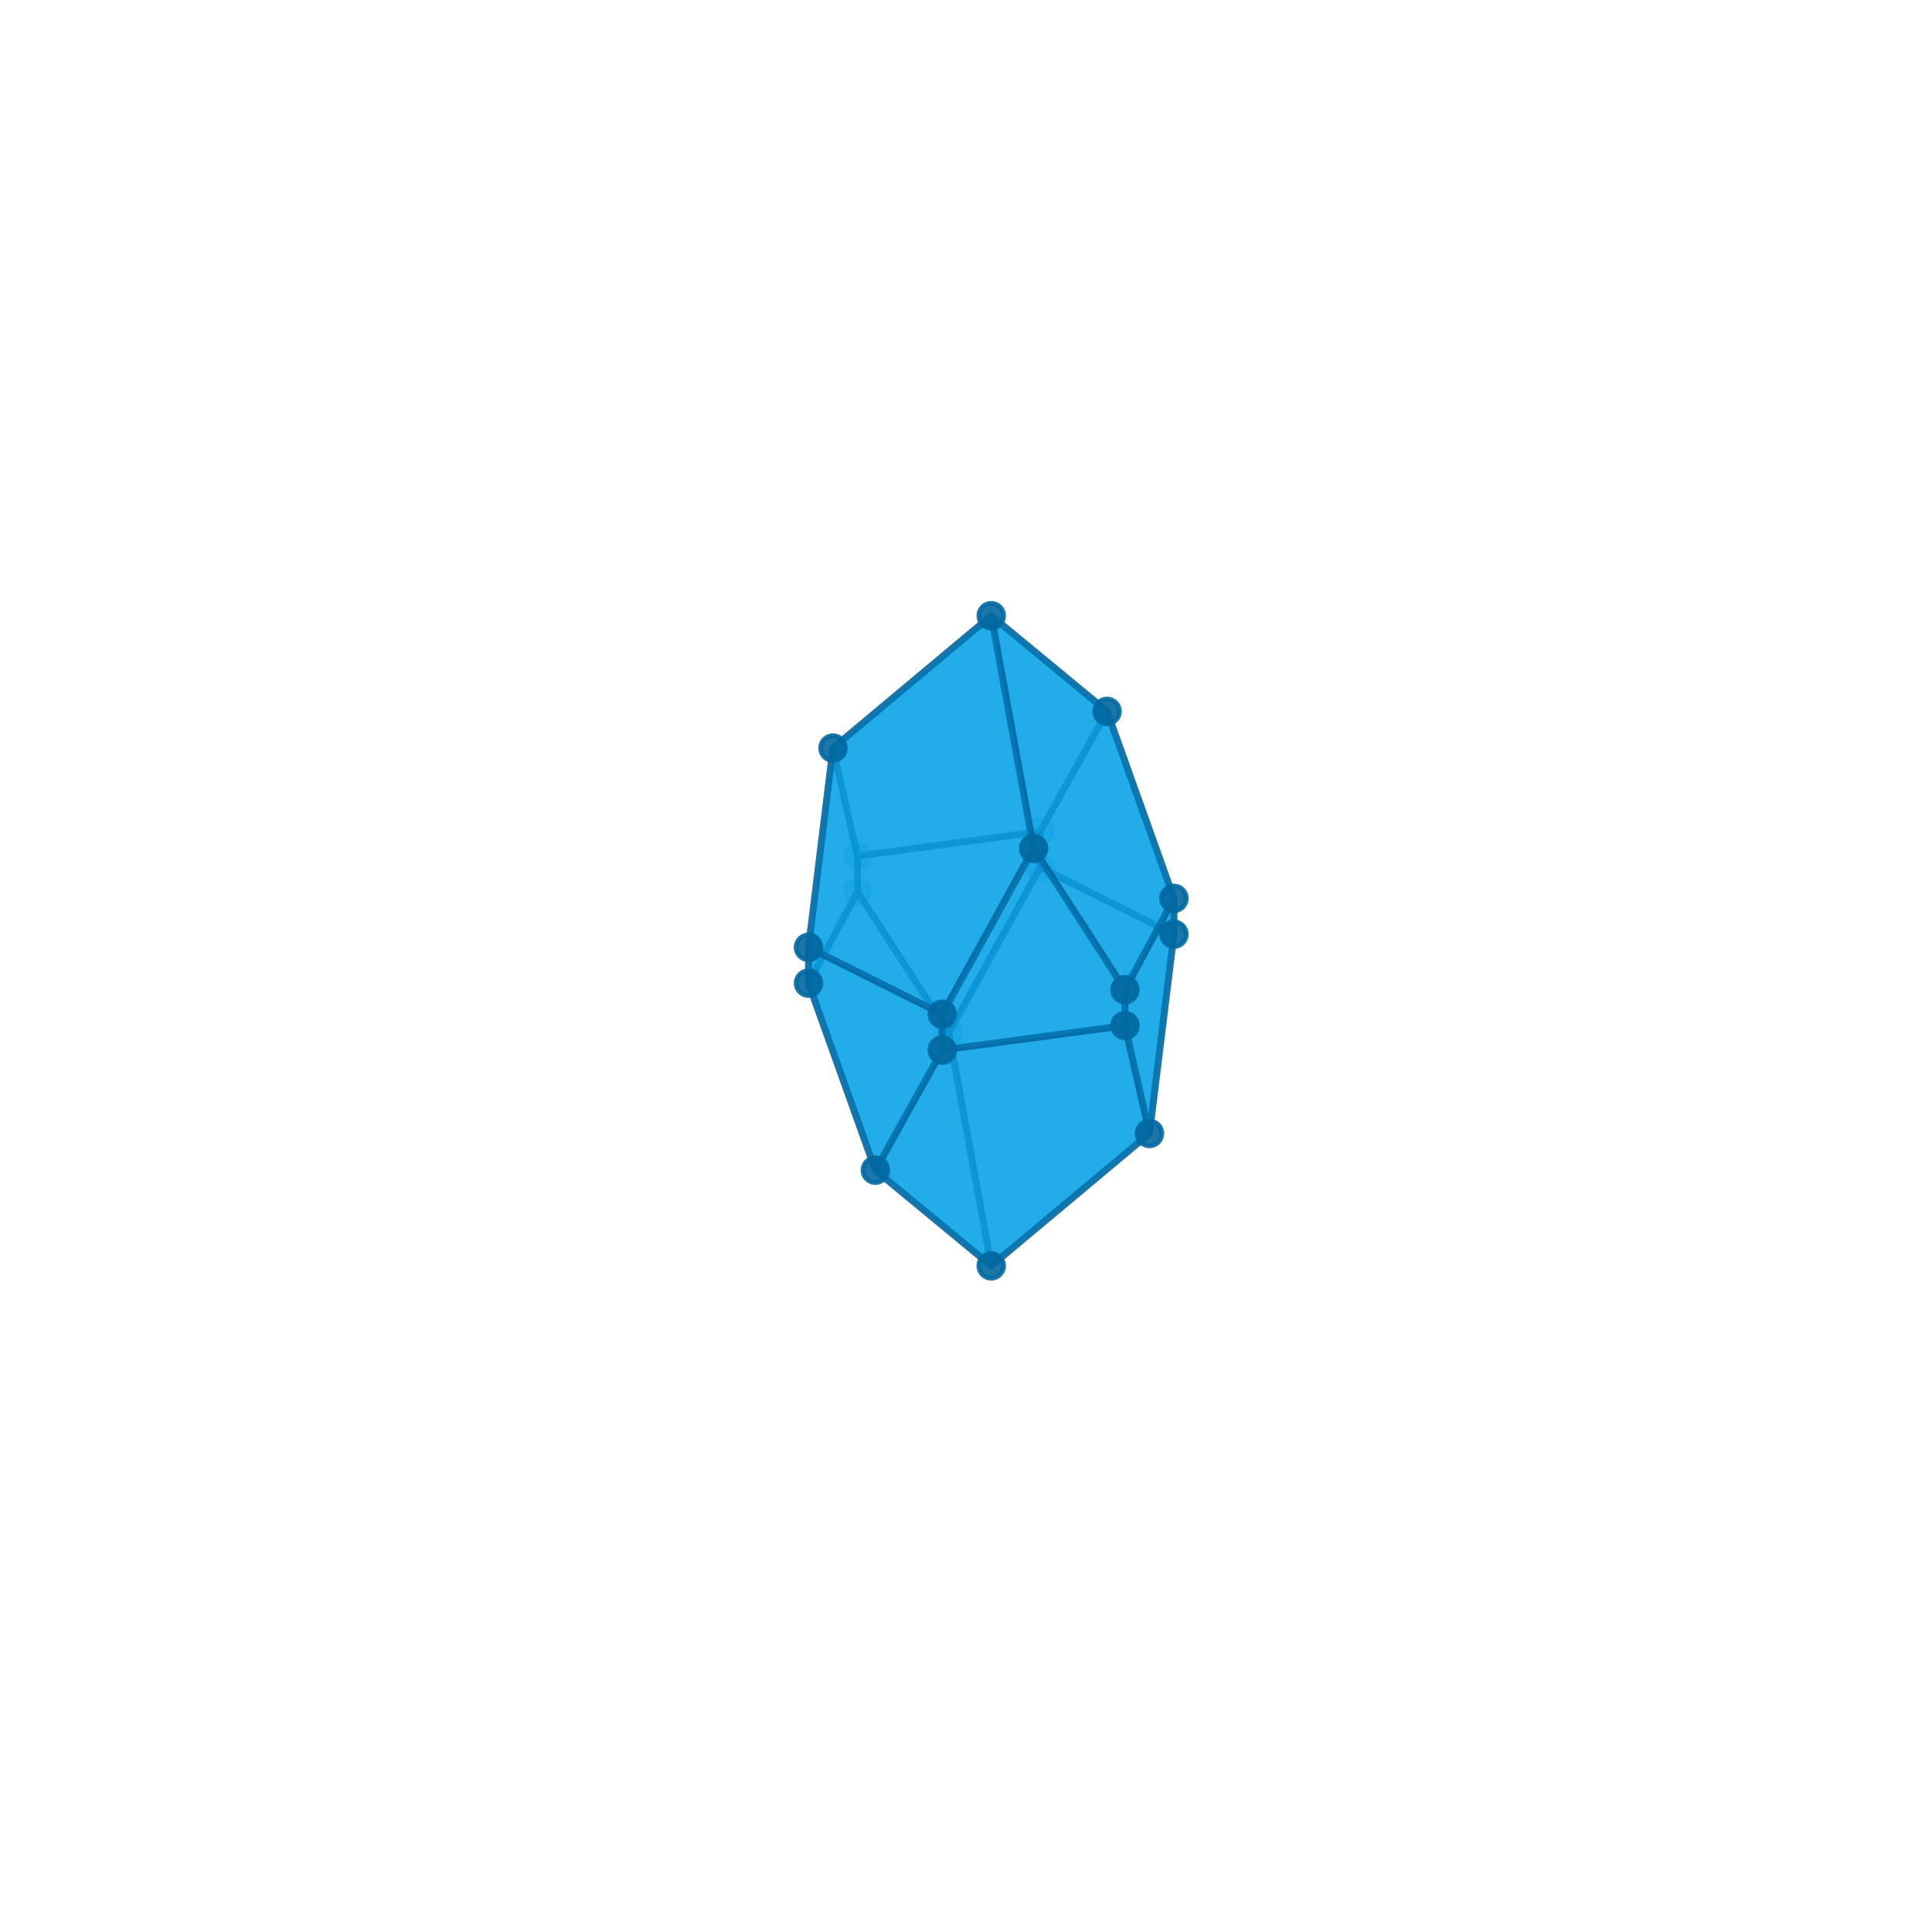
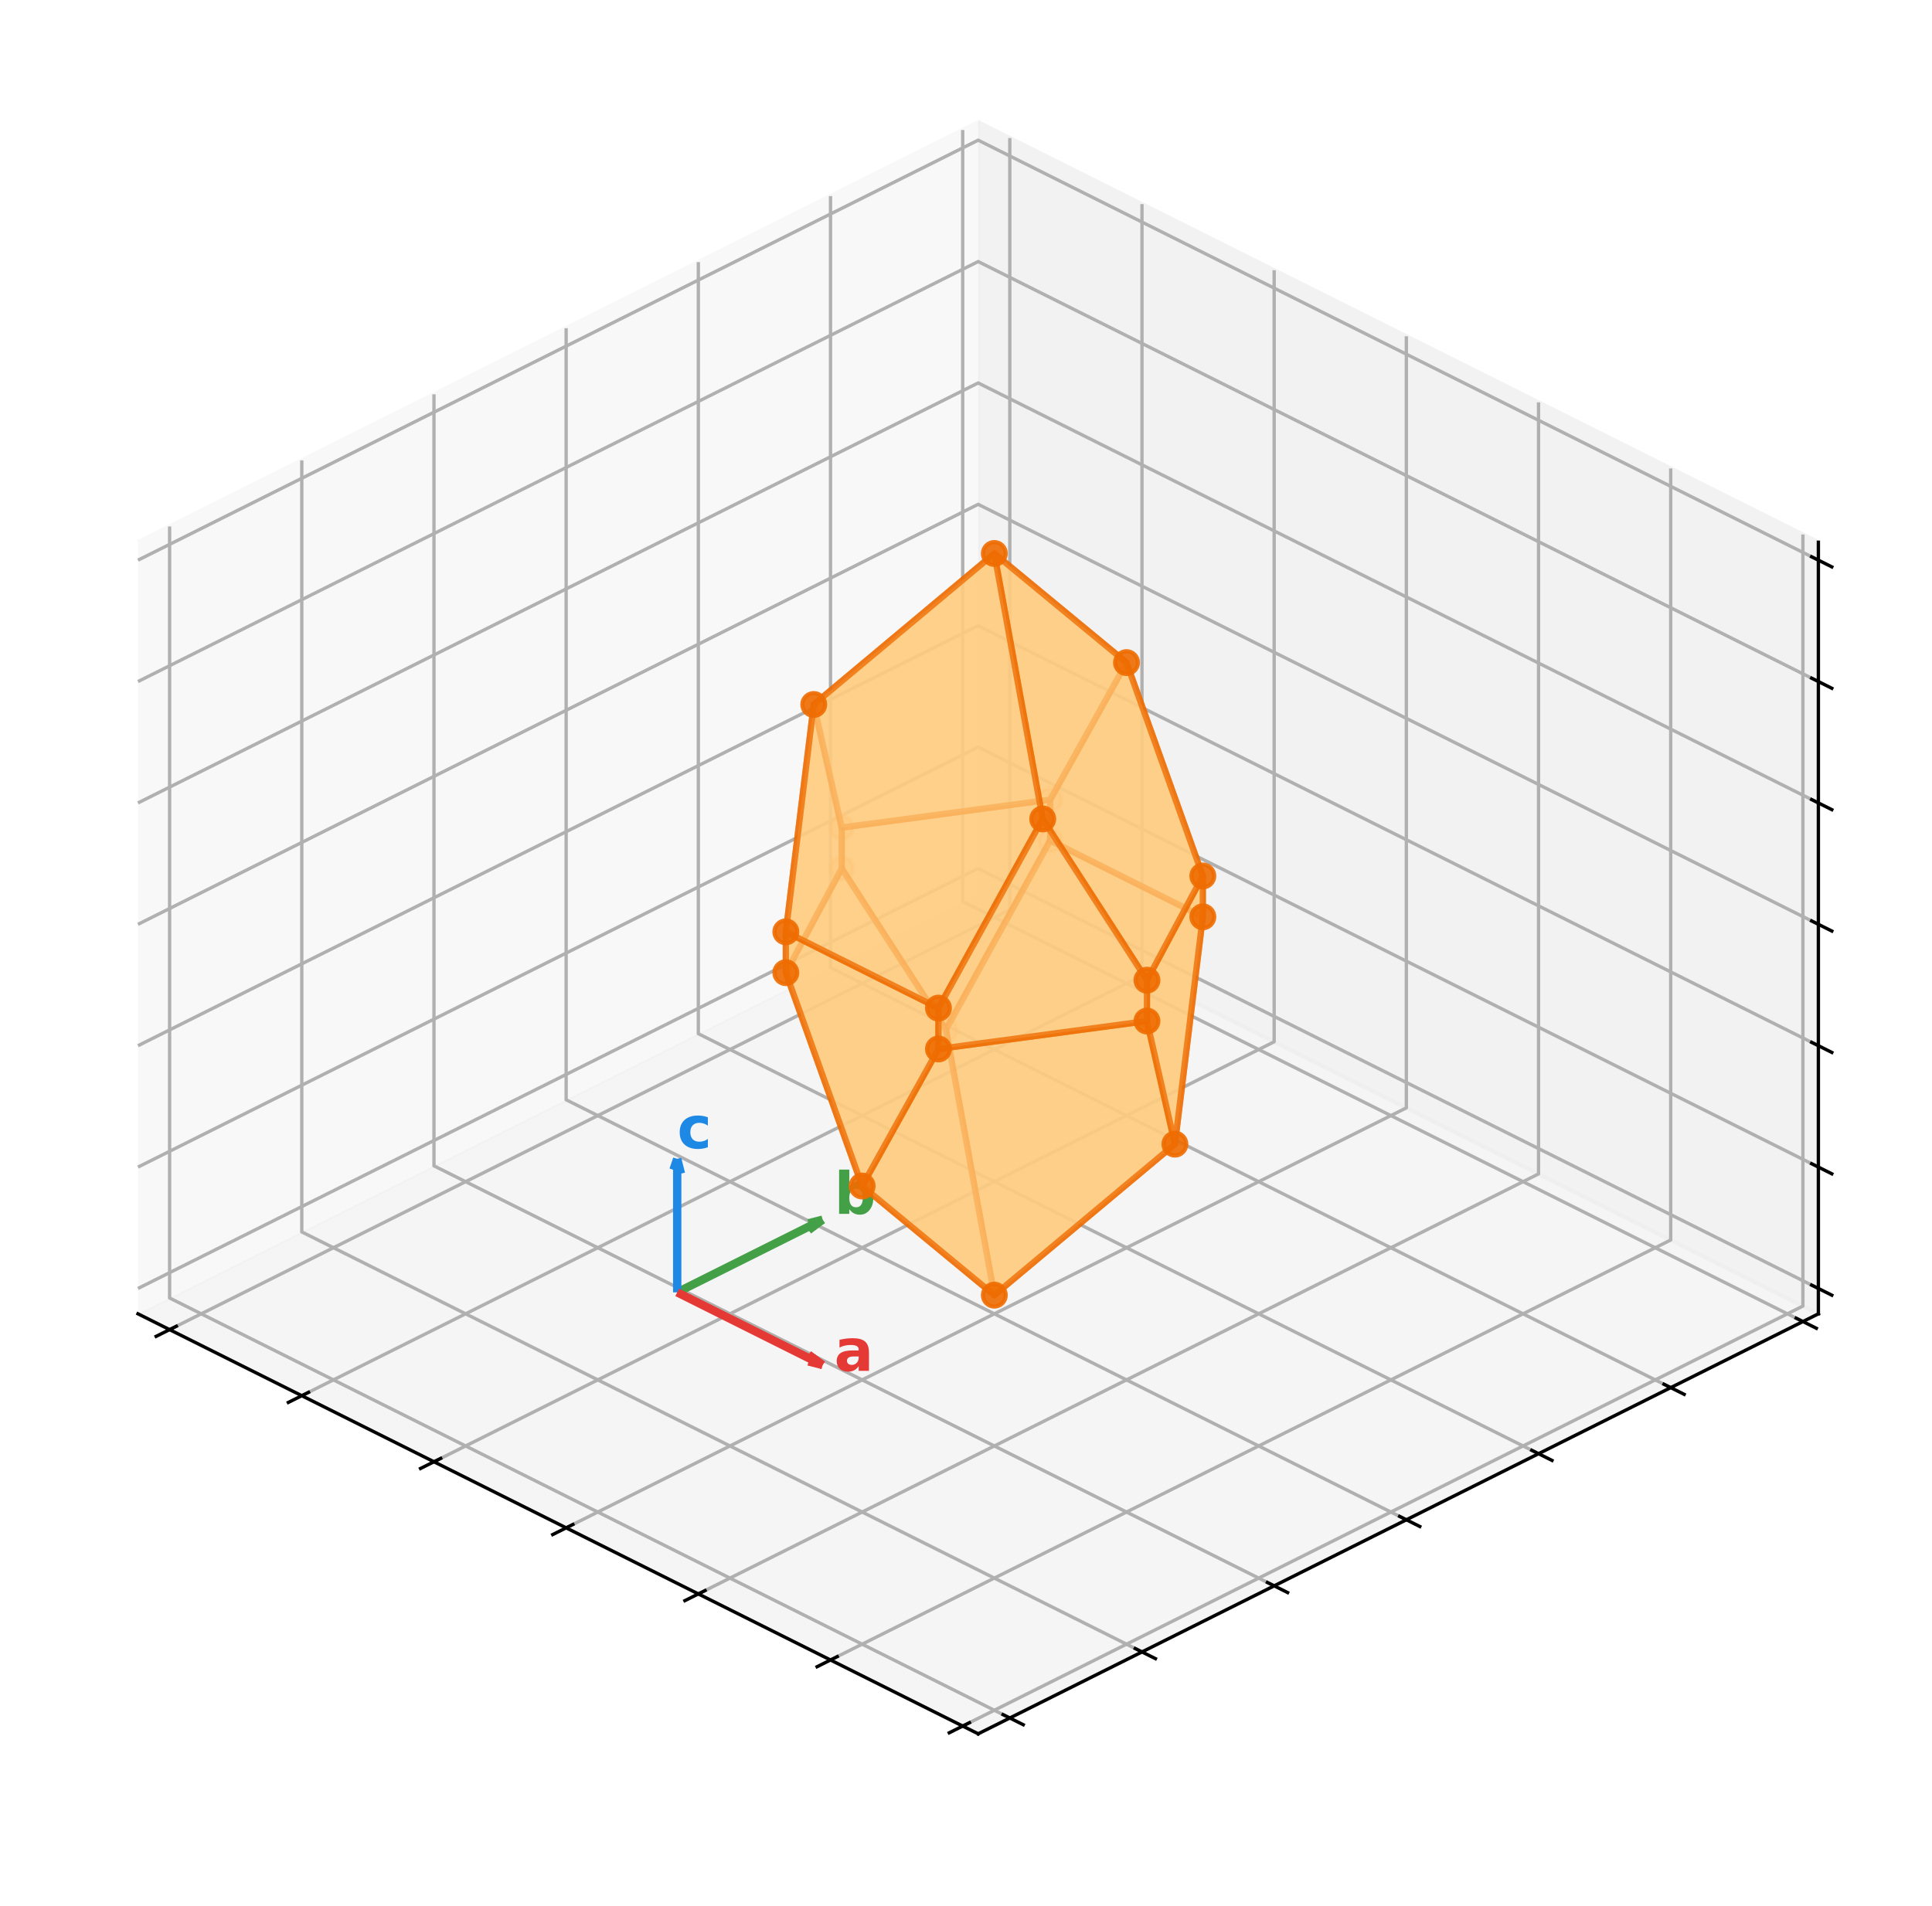
- <svg xmlns="http://www.w3.org/2000/svg" xmlns:xlink="http://www.w3.org/1999/xlink" width="424.8pt" height="424.8pt" viewBox="0 0 424.8 424.8" version="1.1">
+ <svg xmlns="http://www.w3.org/2000/svg" xmlns:xlink="http://www.w3.org/1999/xlink" width="464.059pt" height="457.92pt" viewBox="0 0 464.059 457.92" version="1.1">
  <defs>
    <style type="text/css">*{stroke-linejoin: round; stroke-linecap: butt}</style>
  </defs>
  <g id="figure_1">
    <g id="patch_1">
-       <path d="M 0 424.8  L 424.8 424.8  L 424.8 0  L 0 0  z " style="fill: #ffffff" />
+       <path d="M 0 457.92  L 464.059 457.92  L 464.059 0  L 0 0  z " style="fill: #ffffff" />
    </g>
    <g id="patch_2">
-       <path d="M 7.2 417.6  L 417.6 417.6  L 417.6 7.2  L 7.2 7.2  z " style="fill: #ffffff" />
+       <path d="M 7.2 450.72  L 450.72 450.72  L 450.72 7.2  L 7.2 7.2  z " style="fill: #ffffff" />
+     </g>
+     <g id="pane3d_1">
+       <g id="patch_3">
+         <path d="M 33.141 315.655  L 234.954 214.749  L 234.954 29.372  L 33.141 130.278  " style="fill: #f2f2f2; opacity: 0.5; stroke: #f2f2f2; stroke-linejoin: miter" />
+       </g>
+     </g>
+     <g id="pane3d_2">
+       <g id="patch_4">
+         <path d="M 234.954 214.749  L 436.766 315.655  L 436.766 130.278  L 234.954 29.372  " style="fill: #e6e6e6; opacity: 0.5; stroke: #e6e6e6; stroke-linejoin: miter" />
+       </g>
+     </g>
+     <g id="pane3d_3">
+       <g id="patch_5">
+         <path d="M 33.141 315.655  L 234.954 416.561  L 436.766 315.655  L 234.954 214.749  " style="fill: #ececec; opacity: 0.5; stroke: #ececec; stroke-linejoin: miter" />
+       </g>
+     </g>
+     <g id="grid3d_1">
+       <g id="Line3DCollection_1">
+         <path d="M 40.738 319.453  L 242.55 218.547  L 242.55 33.171  " style="fill: none; stroke: #b0b0b0; stroke-width: 0.8" />
+         <path d="M 72.488 335.328  L 274.3 234.422  L 274.3 49.046  " style="fill: none; stroke: #b0b0b0; stroke-width: 0.8" />
+         <path d="M 104.238 351.203  L 306.05 250.297  L 306.05 64.92  " style="fill: none; stroke: #b0b0b0; stroke-width: 0.8" />
+         <path d="M 135.987 367.078  L 337.8 266.172  L 337.8 80.795  " style="fill: none; stroke: #b0b0b0; stroke-width: 0.8" />
+         <path d="M 167.737 382.952  L 369.549 282.046  L 369.549 96.67  " style="fill: none; stroke: #b0b0b0; stroke-width: 0.8" />
+         <path d="M 199.487 398.827  L 401.299 297.921  L 401.299 112.545  " style="fill: none; stroke: #b0b0b0; stroke-width: 0.8" />
+         <path d="M 231.237 414.702  L 433.049 313.796  L 433.049 128.42  " style="fill: none; stroke: #b0b0b0; stroke-width: 0.8" />
+       </g>
+     </g>
+     <g id="grid3d_2">
+       <g id="Line3DCollection_2">
+         <path d="M 40.738 126.48  L 40.738 311.856  L 242.55 412.762  " style="fill: none; stroke: #b0b0b0; stroke-width: 0.8" />
+         <path d="M 72.488 110.605  L 72.488 295.981  L 274.3 396.887  " style="fill: none; stroke: #b0b0b0; stroke-width: 0.8" />
+         <path d="M 104.238 94.73  L 104.238 280.106  L 306.05 381.013  " style="fill: none; stroke: #b0b0b0; stroke-width: 0.8" />
+         <path d="M 135.987 78.855  L 135.987 264.232  L 337.8 365.138  " style="fill: none; stroke: #b0b0b0; stroke-width: 0.8" />
+         <path d="M 167.737 62.98  L 167.737 248.357  L 369.549 349.263  " style="fill: none; stroke: #b0b0b0; stroke-width: 0.8" />
+         <path d="M 199.487 47.106  L 199.487 232.482  L 401.299 333.388  " style="fill: none; stroke: #b0b0b0; stroke-width: 0.8" />
+         <path d="M 231.237 31.231  L 231.237 216.607  L 433.049 317.513  " style="fill: none; stroke: #b0b0b0; stroke-width: 0.8" />
+       </g>
+     </g>
+     <g id="grid3d_3">
+       <g id="Line3DCollection_3">
+         <path d="M 436.766 309.568  L 234.954 208.661  L 33.141 309.568  " style="fill: none; stroke: #b0b0b0; stroke-width: 0.8" />
+         <path d="M 436.766 280.404  L 234.954 179.497  L 33.141 280.404  " style="fill: none; stroke: #b0b0b0; stroke-width: 0.8" />
+         <path d="M 436.766 251.24  L 234.954 150.333  L 33.141 251.24  " style="fill: none; stroke: #b0b0b0; stroke-width: 0.8" />
+         <path d="M 436.766 222.076  L 234.954 121.169  L 33.141 222.076  " style="fill: none; stroke: #b0b0b0; stroke-width: 0.8" />
+         <path d="M 436.766 192.912  L 234.954 92.005  L 33.141 192.912  " style="fill: none; stroke: #b0b0b0; stroke-width: 0.8" />
+         <path d="M 436.766 163.748  L 234.954 62.841  L 33.141 163.748  " style="fill: none; stroke: #b0b0b0; stroke-width: 0.8" />
+         <path d="M 436.766 134.584  L 234.954 33.677  L 33.141 134.584  " style="fill: none; stroke: #b0b0b0; stroke-width: 0.8" />
+       </g>
+     </g>
+     <g id="axis3d_1">
+       <g id="line2d_1">
+         <path d="M 33.141 315.655  L 234.954 416.561  " style="fill: none; stroke: #000000; stroke-width: 0.8; stroke-linecap: square" />
+       </g>
+       <g id="xtick_1">
+         <g id="line2d_2">
+           <path d="M 42.353 318.646  L 37.509 321.067  " style="fill: none; stroke: #000000; stroke-width: 0.8; stroke-linecap: square" />
+         </g>
+       </g>
+       <g id="xtick_2">
+         <g id="line2d_3">
+           <path d="M 74.102 334.521  L 69.259 336.942  " style="fill: none; stroke: #000000; stroke-width: 0.8; stroke-linecap: square" />
+         </g>
+       </g>
+       <g id="xtick_3">
+         <g id="line2d_4">
+           <path d="M 105.852 350.395  L 101.009 352.817  " style="fill: none; stroke: #000000; stroke-width: 0.8; stroke-linecap: square" />
+         </g>
+       </g>
+       <g id="xtick_4">
+         <g id="line2d_5">
+           <path d="M 137.602 366.27  L 132.758 368.692  " style="fill: none; stroke: #000000; stroke-width: 0.8; stroke-linecap: square" />
+         </g>
+       </g>
+       <g id="xtick_5">
+         <g id="line2d_6">
+           <path d="M 169.352 382.145  L 164.508 384.567  " style="fill: none; stroke: #000000; stroke-width: 0.8; stroke-linecap: square" />
+         </g>
+       </g>
+       <g id="xtick_6">
+         <g id="line2d_7">
+           <path d="M 201.101 398.02  L 196.258 400.442  " style="fill: none; stroke: #000000; stroke-width: 0.8; stroke-linecap: square" />
+         </g>
+       </g>
+       <g id="xtick_7">
+         <g id="line2d_8">
+           <path d="M 232.851 413.895  L 228.008 416.317  " style="fill: none; stroke: #000000; stroke-width: 0.8; stroke-linecap: square" />
+         </g>
+       </g>
+     </g>
+     <g id="axis3d_2">
+       <g id="line2d_9">
+         <path d="M 436.766 315.655  L 234.954 416.561  " style="fill: none; stroke: #000000; stroke-width: 0.8; stroke-linecap: square" />
+       </g>
+       <g id="xtick_8">
+         <g id="line2d_10">
+           <path d="M 240.936 411.955  L 245.779 414.377  " style="fill: none; stroke: #000000; stroke-width: 0.8; stroke-linecap: square" />
+         </g>
+       </g>
+       <g id="xtick_9">
+         <g id="line2d_11">
+           <path d="M 272.686 396.08  L 277.529 398.502  " style="fill: none; stroke: #000000; stroke-width: 0.8; stroke-linecap: square" />
+         </g>
+       </g>
+       <g id="xtick_10">
+         <g id="line2d_12">
+           <path d="M 304.435 380.205  L 309.279 382.627  " style="fill: none; stroke: #000000; stroke-width: 0.8; stroke-linecap: square" />
+         </g>
+       </g>
+       <g id="xtick_11">
+         <g id="line2d_13">
+           <path d="M 336.185 364.33  L 341.028 366.752  " style="fill: none; stroke: #000000; stroke-width: 0.8; stroke-linecap: square" />
+         </g>
+       </g>
+       <g id="xtick_12">
+         <g id="line2d_14">
+           <path d="M 367.935 348.456  L 372.778 350.877  " style="fill: none; stroke: #000000; stroke-width: 0.8; stroke-linecap: square" />
+         </g>
+       </g>
+       <g id="xtick_13">
+         <g id="line2d_15">
+           <path d="M 399.684 332.581  L 404.528 335.002  " style="fill: none; stroke: #000000; stroke-width: 0.8; stroke-linecap: square" />
+         </g>
+       </g>
+       <g id="xtick_14">
+         <g id="line2d_16">
+           <path d="M 431.434 316.706  L 436.278 319.128  " style="fill: none; stroke: #000000; stroke-width: 0.8; stroke-linecap: square" />
+         </g>
+       </g>
+     </g>
+     <g id="axis3d_3">
+       <g id="line2d_17">
+         <path d="M 436.766 315.655  L 436.766 130.278  " style="fill: none; stroke: #000000; stroke-width: 0.8; stroke-linecap: square" />
+       </g>
+       <g id="xtick_15">
+         <g id="line2d_18">
+           <path d="M 435.151 308.76  L 439.995 311.182  " style="fill: none; stroke: #000000; stroke-width: 0.8; stroke-linecap: square" />
+         </g>
+       </g>
+       <g id="xtick_16">
+         <g id="line2d_19">
+           <path d="M 435.151 279.596  L 439.995 282.018  " style="fill: none; stroke: #000000; stroke-width: 0.8; stroke-linecap: square" />
+         </g>
+       </g>
+       <g id="xtick_17">
+         <g id="line2d_20">
+           <path d="M 435.151 250.432  L 439.995 252.854  " style="fill: none; stroke: #000000; stroke-width: 0.8; stroke-linecap: square" />
+         </g>
+       </g>
+       <g id="xtick_18">
+         <g id="line2d_21">
+           <path d="M 435.151 221.268  L 439.995 223.69  " style="fill: none; stroke: #000000; stroke-width: 0.8; stroke-linecap: square" />
+         </g>
+       </g>
+       <g id="xtick_19">
+         <g id="line2d_22">
+           <path d="M 435.151 192.104  L 439.995 194.526  " style="fill: none; stroke: #000000; stroke-width: 0.8; stroke-linecap: square" />
+         </g>
+       </g>
+       <g id="xtick_20">
+         <g id="line2d_23">
+           <path d="M 435.151 162.94  L 439.995 165.362  " style="fill: none; stroke: #000000; stroke-width: 0.8; stroke-linecap: square" />
+         </g>
+       </g>
+       <g id="xtick_21">
+         <g id="line2d_24">
+           <path d="M 435.151 133.776  L 439.995 136.198  " style="fill: none; stroke: #000000; stroke-width: 0.8; stroke-linecap: square" />
+         </g>
+       </g>
    </g>
    <g id="axes_1">
+       <g id="Line3DCollection_4">
+         <path d="M 197.581 293.04  L 162.662 310.499  " clip-path="url(#pd46b1c9275)" style="fill: none; stroke: #43a047; stroke-width: 2" />
+         <path d="M 197.581 293.04  L 194.208 295.556  " clip-path="url(#pd46b1c9275)" style="fill: none; stroke: #43a047; stroke-width: 2" />
+         <path d="M 197.581 293.04  L 194.208 293.896  " clip-path="url(#pd46b1c9275)" style="fill: none; stroke: #43a047; stroke-width: 2" />
+       </g>
+       <g id="text_1">
+         <g style="fill: #e53935" transform="translate(200.3749 329.3553) scale(0.14 -0.14)">
+           <defs>
+             <path id="DejaVuSans-Bold-61" d="M 2106 1575  Q 1756 1575 1579 1456  Q 1403 1338 1403 1106  Q 1403 894 1545 773  Q 1688 653 1941 653  Q 2256 653 2472 879  Q 2688 1106 2688 1447  L 2688 1575  L 2106 1575  z M 3816 1997  L 3816 0  L 2688 0  L 2688 519  Q 2463 200 2181 54  Q 1900 -91 1497 -91  Q 953 -91 614 226  Q 275 544 275 1050  Q 275 1666 698 1953  Q 1122 2241 2028 2241  L 2688 2241  L 2688 2328  Q 2688 2594 2478 2717  Q 2269 2841 1825 2841  Q 1466 2841 1156 2769  Q 847 2697 581 2553  L 581 3406  Q 941 3494 1303 3539  Q 1666 3584 2028 3584  Q 2975 3584 3395 3211  Q 3816 2838 3816 1997  z " transform="scale(0.015625)" />
+           </defs>
+           <use xlink:href="#DejaVuSans-Bold-61" />
+         </g>
+       </g>
+       <g id="text_2">
+         <g style="fill: #43a047" transform="translate(200.3749 291.6429) scale(0.14 -0.14)">
+           <defs>
+             <path id="DejaVuSans-Bold-62" d="M 2400 722  Q 2759 722 2948 984  Q 3138 1247 3138 1747  Q 3138 2247 2948 2509  Q 2759 2772 2400 2772  Q 2041 2772 1848 2508  Q 1656 2244 1656 1747  Q 1656 1250 1848 986  Q 2041 722 2400 722  z M 1656 2988  Q 1888 3294 2169 3439  Q 2450 3584 2816 3584  Q 3463 3584 3878 3070  Q 4294 2556 4294 1747  Q 4294 938 3878 423  Q 3463 -91 2816 -91  Q 2450 -91 2169 54  Q 1888 200 1656 506  L 1656 0  L 538 0  L 538 4863  L 1656 4863  L 1656 2988  z " transform="scale(0.015625)" />
+           </defs>
+           <use xlink:href="#DejaVuSans-Bold-62" />
+         </g>
+       </g>
+       <g id="text_3">
+         <g style="fill: #1e88e5" transform="translate(162.6624 275.858) scale(0.14 -0.14)">
+           <defs>
+             <path id="DejaVuSans-Bold-63" d="M 3366 3391  L 3366 2478  Q 3138 2634 2908 2709  Q 2678 2784 2431 2784  Q 1963 2784 1702 2511  Q 1441 2238 1441 1747  Q 1441 1256 1702 982  Q 1963 709 2431 709  Q 2694 709 2930 787  Q 3166 866 3366 1019  L 3366 103  Q 3103 6 2833 -42  Q 2563 -91 2291 -91  Q 1344 -91 809 395  Q 275 881 275 1747  Q 275 2613 809 3098  Q 1344 3584 2291 3584  Q 2566 3584 2833 3536  Q 3100 3488 3366 3391  z " transform="scale(0.015625)" />
+           </defs>
+           <use xlink:href="#DejaVuSans-Bold-63" />
+         </g>
+       </g>
+       <g id="Line3DCollection_5">
+         <path d="M 162.662 278.424  L 162.662 310.499  " clip-path="url(#pd46b1c9275)" style="fill: none; stroke: #1e88e5; stroke-width: 2" />
+         <path d="M 162.662 278.424  L 161.759 281.07  " clip-path="url(#pd46b1c9275)" style="fill: none; stroke: #1e88e5; stroke-width: 2" />
+         <path d="M 162.662 278.424  L 163.566 281.974  " clip-path="url(#pd46b1c9275)" style="fill: none; stroke: #1e88e5; stroke-width: 2" />
+       </g>
      <g id="Path3DCollection_1">
        <defs>
-           <path id="C0_0_03cef3ea43" d="M 0 2.739  C 0.726 2.739 1.423 2.45 1.936 1.936  C 2.45 1.423 2.739 0.726 2.739 -0  C 2.739 -0.726 2.45 -1.423 1.936 -1.936  C 1.423 -2.45 0.726 -2.739 0 -2.739  C -0.726 -2.739 -1.423 -2.45 -1.936 -1.936  C -2.45 -1.423 -2.739 -0.726 -2.739 0  C -2.739 0.726 -2.45 1.423 -1.936 1.936  C -1.423 2.45 -0.726 2.739 0 2.739  z " />
+           <path id="C0_0_048c8ab28b" d="M 0 2.739  C 0.726 2.739 1.423 2.45 1.936 1.936  C 2.45 1.423 2.739 0.726 2.739 -0  C 2.739 -0.726 2.45 -1.423 1.936 -1.936  C 1.423 -2.45 0.726 -2.739 0 -2.739  C -0.726 -2.739 -1.423 -2.45 -1.936 -1.936  C -2.45 -1.423 -2.739 -0.726 -2.739 0  C -2.739 0.726 -2.45 1.423 -1.936 1.936  C -1.423 2.45 -0.726 2.739 0 2.739  z " />
        </defs>
-         <g clip-path="url(#pf47db319fe)">
-           <use xlink:href="#C0_0_03cef3ea43" x="208.624" y="227.163" style="fill: #0369a1; fill-opacity: 0.3; stroke: #0369a1; stroke-opacity: 0.3" />
-         </g>
-         <g clip-path="url(#pf47db319fe)">
-           <use xlink:href="#C0_0_03cef3ea43" x="228.71" y="190.705" style="fill: #0369a1; fill-opacity: 0.3; stroke: #0369a1; stroke-opacity: 0.3" />
-         </g>
-         <g clip-path="url(#pf47db319fe)">
-           <use xlink:href="#C0_0_03cef3ea43" x="228.71" y="182.83" style="fill: #0369a1; fill-opacity: 0.3; stroke: #0369a1; stroke-opacity: 0.3" />
-         </g>
-         <g clip-path="url(#pf47db319fe)">
-           <use xlink:href="#C0_0_03cef3ea43" x="188.537" y="196.087" style="fill: #0369a1; fill-opacity: 0.3; stroke: #0369a1; stroke-opacity: 0.3" />
-         </g>
-         <g clip-path="url(#pf47db319fe)">
-           <use xlink:href="#C0_0_03cef3ea43" x="188.537" y="188.212" style="fill: #0369a1; fill-opacity: 0.3; stroke: #0369a1; stroke-opacity: 0.3" />
-         </g>
+         <g clip-path="url(#pd46b1c9275)">
+           <use xlink:href="#C0_0_048c8ab28b" x="227.212" y="247.393" style="fill: #ef6c00; fill-opacity: 0.3; stroke: #ef6c00; stroke-opacity: 0.3" />
+         </g>
+         <g clip-path="url(#pd46b1c9275)">
+           <use xlink:href="#C0_0_048c8ab28b" x="252.252" y="201.944" style="fill: #ef6c00; fill-opacity: 0.3; stroke: #ef6c00; stroke-opacity: 0.3" />
+         </g>
+         <g clip-path="url(#pd46b1c9275)">
+           <use xlink:href="#C0_0_048c8ab28b" x="252.252" y="192.127" style="fill: #ef6c00; fill-opacity: 0.3; stroke: #ef6c00; stroke-opacity: 0.3" />
+         </g>
+         <g clip-path="url(#pd46b1c9275)">
+           <use xlink:href="#C0_0_048c8ab28b" x="202.172" y="208.653" style="fill: #ef6c00; fill-opacity: 0.3; stroke: #ef6c00; stroke-opacity: 0.3" />
+         </g>
+         <g clip-path="url(#pd46b1c9275)">
+           <use xlink:href="#C0_0_048c8ab28b" x="202.172" y="198.837" style="fill: #ef6c00; fill-opacity: 0.3; stroke: #ef6c00; stroke-opacity: 0.3" />
+         </g>
+       </g>
+       <g id="Line3DCollection_6">
+         <path d="M 197.581 327.959  L 162.662 310.499  " clip-path="url(#pd46b1c9275)" style="fill: none; stroke: #e53935; stroke-width: 2" />
+         <path d="M 197.581 327.959  L 194.208 327.102  " clip-path="url(#pd46b1c9275)" style="fill: none; stroke: #e53935; stroke-width: 2" />
+         <path d="M 197.581 327.959  L 194.208 325.442  " clip-path="url(#pd46b1c9275)" style="fill: none; stroke: #e53935; stroke-width: 2" />
      </g>
      <g id="Poly3DCollection_1">
-         <path d="M 188.537 196.087  L 188.537 188.212  L 228.71 182.83  L 228.71 190.705  L 208.624 227.163  z " clip-path="url(#pf47db319fe)" style="fill: #0ea5e9; fill-opacity: 0.7; stroke: #0369a1; stroke-opacity: 0.7; stroke-width: 1.5" />
-         <path d="M 208.624 227.163  L 228.71 190.705  L 258.119 205.409  L 252.737 249.22  L 217.946 278.326  z " clip-path="url(#pf47db319fe)" style="fill: #0ea5e9; fill-opacity: 0.7; stroke: #0369a1; stroke-opacity: 0.7; stroke-width: 1.5" />
-         <path d="M 217.946 278.326  L 192.477 257.293  L 177.772 216.174  L 188.537 196.087  L 208.624 227.163  z " clip-path="url(#pf47db319fe)" style="fill: #0ea5e9; fill-opacity: 0.7; stroke: #0369a1; stroke-opacity: 0.7; stroke-width: 1.5" />
-         <path d="M 243.415 156.415  L 258.119 197.535  L 258.119 205.409  L 228.71 190.705  L 228.71 182.83  z " clip-path="url(#pf47db319fe)" style="fill: #0ea5e9; fill-opacity: 0.7; stroke: #0369a1; stroke-opacity: 0.7; stroke-width: 1.5" />
-         <path d="M 188.537 188.212  L 188.537 196.087  L 177.772 216.174  L 177.772 208.299  L 183.155 164.488  z " clip-path="url(#pf47db319fe)" style="fill: #0ea5e9; fill-opacity: 0.7; stroke: #0369a1; stroke-opacity: 0.7; stroke-width: 1.5" />
-         <path d="M 217.946 135.382  L 243.415 156.415  L 228.71 182.83  L 188.537 188.212  L 183.155 164.488  z " clip-path="url(#pf47db319fe)" style="fill: #0ea5e9; fill-opacity: 0.7; stroke: #0369a1; stroke-opacity: 0.7; stroke-width: 1.5" />
-         <path d="M 252.737 249.22  L 247.355 225.496  L 207.181 230.878  L 192.477 257.293  L 217.946 278.326  z " clip-path="url(#pf47db319fe)" style="fill: #0ea5e9; fill-opacity: 0.7; stroke: #0369a1; stroke-opacity: 0.7; stroke-width: 1.5" />
-         <path d="M 252.737 249.22  L 258.119 205.409  L 258.119 197.535  L 247.355 217.621  L 247.355 225.496  z " clip-path="url(#pf47db319fe)" style="fill: #0ea5e9; fill-opacity: 0.7; stroke: #0369a1; stroke-opacity: 0.7; stroke-width: 1.5" />
-         <path d="M 207.181 230.878  L 207.181 223.003  L 177.772 208.299  L 177.772 216.174  L 192.477 257.293  z " clip-path="url(#pf47db319fe)" style="fill: #0ea5e9; fill-opacity: 0.7; stroke: #0369a1; stroke-opacity: 0.7; stroke-width: 1.5" />
-         <path d="M 227.268 186.545  L 247.355 217.621  L 258.119 197.535  L 243.415 156.415  L 217.946 135.382  z " clip-path="url(#pf47db319fe)" style="fill: #0ea5e9; fill-opacity: 0.7; stroke: #0369a1; stroke-opacity: 0.7; stroke-width: 1.5" />
-         <path d="M 217.946 135.382  L 183.155 164.488  L 177.772 208.299  L 207.181 223.003  L 227.268 186.545  z " clip-path="url(#pf47db319fe)" style="fill: #0ea5e9; fill-opacity: 0.7; stroke: #0369a1; stroke-opacity: 0.7; stroke-width: 1.5" />
-         <path d="M 227.268 186.545  L 207.181 223.003  L 207.181 230.878  L 247.355 225.496  L 247.355 217.621  z " clip-path="url(#pf47db319fe)" style="fill: #0ea5e9; fill-opacity: 0.7; stroke: #0369a1; stroke-opacity: 0.7; stroke-width: 1.5" />
+         <path d="M 202.172 208.653  L 202.172 198.837  L 252.252 192.127  L 252.252 201.944  L 227.212 247.393  z " clip-path="url(#pd46b1c9275)" style="fill: #ffcc80; fill-opacity: 0.7; stroke: #ef6c00; stroke-opacity: 0.7; stroke-width: 1.5" />
+         <path d="M 227.212 247.393  L 252.252 201.944  L 288.914 220.274  L 282.204 274.889  L 238.833 311.173  z " clip-path="url(#pd46b1c9275)" style="fill: #ffcc80; fill-opacity: 0.7; stroke: #ef6c00; stroke-opacity: 0.7; stroke-width: 1.5" />
+         <path d="M 238.833 311.173  L 207.084 284.953  L 188.753 233.693  L 202.172 208.653  L 227.212 247.393  z " clip-path="url(#pd46b1c9275)" style="fill: #ffcc80; fill-opacity: 0.7; stroke: #ef6c00; stroke-opacity: 0.7; stroke-width: 1.5" />
+         <path d="M 270.583 159.198  L 288.914 210.458  L 288.914 220.274  L 252.252 201.944  L 252.252 192.127  z " clip-path="url(#pd46b1c9275)" style="fill: #ffcc80; fill-opacity: 0.7; stroke: #ef6c00; stroke-opacity: 0.7; stroke-width: 1.5" />
+         <path d="M 202.172 198.837  L 202.172 208.653  L 188.753 233.693  L 188.753 223.877  L 195.462 169.262  z " clip-path="url(#pd46b1c9275)" style="fill: #ffcc80; fill-opacity: 0.7; stroke: #ef6c00; stroke-opacity: 0.7; stroke-width: 1.5" />
+         <path d="M 238.833 132.978  L 270.583 159.198  L 252.252 192.127  L 202.172 198.837  L 195.462 169.262  z " clip-path="url(#pd46b1c9275)" style="fill: #ffcc80; fill-opacity: 0.7; stroke: #ef6c00; stroke-opacity: 0.7; stroke-width: 1.5" />
+         <path d="M 282.204 274.889  L 275.495 245.315  L 225.414 252.024  L 207.084 284.953  L 238.833 311.173  z " clip-path="url(#pd46b1c9275)" style="fill: #ffcc80; fill-opacity: 0.7; stroke: #ef6c00; stroke-opacity: 0.7; stroke-width: 1.5" />
+         <path d="M 282.204 274.889  L 288.914 220.274  L 288.914 210.458  L 275.495 235.498  L 275.495 245.315  z " clip-path="url(#pd46b1c9275)" style="fill: #ffcc80; fill-opacity: 0.7; stroke: #ef6c00; stroke-opacity: 0.7; stroke-width: 1.5" />
+         <path d="M 225.414 252.024  L 225.414 242.207  L 188.753 223.877  L 188.753 233.693  L 207.084 284.953  z " clip-path="url(#pd46b1c9275)" style="fill: #ffcc80; fill-opacity: 0.7; stroke: #ef6c00; stroke-opacity: 0.7; stroke-width: 1.5" />
+         <path d="M 250.455 196.758  L 275.495 235.498  L 288.914 210.458  L 270.583 159.198  L 238.833 132.978  z " clip-path="url(#pd46b1c9275)" style="fill: #ffcc80; fill-opacity: 0.7; stroke: #ef6c00; stroke-opacity: 0.7; stroke-width: 1.5" />
+         <path d="M 238.833 132.978  L 195.462 169.262  L 188.753 223.877  L 225.414 242.207  L 250.455 196.758  z " clip-path="url(#pd46b1c9275)" style="fill: #ffcc80; fill-opacity: 0.7; stroke: #ef6c00; stroke-opacity: 0.7; stroke-width: 1.5" />
+         <path d="M 250.455 196.758  L 225.414 242.207  L 225.414 252.024  L 275.495 245.315  L 275.495 235.498  z " clip-path="url(#pd46b1c9275)" style="fill: #ffcc80; fill-opacity: 0.7; stroke: #ef6c00; stroke-opacity: 0.7; stroke-width: 1.5" />
      </g>
      <g id="Path3DCollection_2">
        <defs>
-           <path id="C1_0_7ba4e2bca4" d="M 0 2.739  C 0.726 2.739 1.423 2.45 1.936 1.936  C 2.45 1.423 2.739 0.726 2.739 -0  C 2.739 -0.726 2.45 -1.423 1.936 -1.936  C 1.423 -2.45 0.726 -2.739 0 -2.739  C -0.726 -2.739 -1.423 -2.45 -1.936 -1.936  C -2.45 -1.423 -2.739 -0.726 -2.739 0  C -2.739 0.726 -2.45 1.423 -1.936 1.936  C -1.423 2.45 -0.726 2.739 0 2.739  z " />
+           <path id="C1_0_7888accc16" d="M 0 2.739  C 0.726 2.739 1.423 2.45 1.936 1.936  C 2.45 1.423 2.739 0.726 2.739 -0  C 2.739 -0.726 2.45 -1.423 1.936 -1.936  C 1.423 -2.45 0.726 -2.739 0 -2.739  C -0.726 -2.739 -1.423 -2.45 -1.936 -1.936  C -2.45 -1.423 -2.739 -0.726 -2.739 0  C -2.739 0.726 -2.45 1.423 -1.936 1.936  C -1.423 2.45 -0.726 2.739 0 2.739  z " />
        </defs>
-         <g clip-path="url(#pf47db319fe)">
-           <use xlink:href="#C1_0_7ba4e2bca4" x="217.946" y="278.326" style="fill: #0369a1; fill-opacity: 0.9; stroke: #0369a1; stroke-opacity: 0.9" />
-         </g>
-         <g clip-path="url(#pf47db319fe)">
-           <use xlink:href="#C1_0_7ba4e2bca4" x="252.737" y="249.22" style="fill: #0369a1; fill-opacity: 0.9; stroke: #0369a1; stroke-opacity: 0.9" />
-         </g>
-         <g clip-path="url(#pf47db319fe)">
-           <use xlink:href="#C1_0_7ba4e2bca4" x="258.119" y="205.409" style="fill: #0369a1; fill-opacity: 0.9; stroke: #0369a1; stroke-opacity: 0.9" />
-         </g>
-         <g clip-path="url(#pf47db319fe)">
-           <use xlink:href="#C1_0_7ba4e2bca4" x="258.119" y="197.535" style="fill: #0369a1; fill-opacity: 0.9; stroke: #0369a1; stroke-opacity: 0.9" />
-         </g>
-         <g clip-path="url(#pf47db319fe)">
-           <use xlink:href="#C1_0_7ba4e2bca4" x="243.415" y="156.415" style="fill: #0369a1; fill-opacity: 0.9; stroke: #0369a1; stroke-opacity: 0.9" />
-         </g>
-         <g clip-path="url(#pf47db319fe)">
-           <use xlink:href="#C1_0_7ba4e2bca4" x="192.477" y="257.293" style="fill: #0369a1; fill-opacity: 0.9; stroke: #0369a1; stroke-opacity: 0.9" />
-         </g>
-         <g clip-path="url(#pf47db319fe)">
-           <use xlink:href="#C1_0_7ba4e2bca4" x="177.772" y="216.174" style="fill: #0369a1; fill-opacity: 0.9; stroke: #0369a1; stroke-opacity: 0.9" />
-         </g>
-         <g clip-path="url(#pf47db319fe)">
-           <use xlink:href="#C1_0_7ba4e2bca4" x="177.772" y="208.299" style="fill: #0369a1; fill-opacity: 0.9; stroke: #0369a1; stroke-opacity: 0.9" />
-         </g>
-         <g clip-path="url(#pf47db319fe)">
-           <use xlink:href="#C1_0_7ba4e2bca4" x="183.155" y="164.488" style="fill: #0369a1; fill-opacity: 0.9; stroke: #0369a1; stroke-opacity: 0.9" />
-         </g>
-         <g clip-path="url(#pf47db319fe)">
-           <use xlink:href="#C1_0_7ba4e2bca4" x="247.355" y="225.496" style="fill: #0369a1; fill-opacity: 0.9; stroke: #0369a1; stroke-opacity: 0.9" />
-         </g>
-         <g clip-path="url(#pf47db319fe)">
-           <use xlink:href="#C1_0_7ba4e2bca4" x="247.355" y="217.621" style="fill: #0369a1; fill-opacity: 0.9; stroke: #0369a1; stroke-opacity: 0.9" />
-         </g>
-         <g clip-path="url(#pf47db319fe)">
-           <use xlink:href="#C1_0_7ba4e2bca4" x="207.181" y="230.878" style="fill: #0369a1; fill-opacity: 0.9; stroke: #0369a1; stroke-opacity: 0.9" />
-         </g>
-         <g clip-path="url(#pf47db319fe)">
-           <use xlink:href="#C1_0_7ba4e2bca4" x="207.181" y="223.003" style="fill: #0369a1; fill-opacity: 0.9; stroke: #0369a1; stroke-opacity: 0.9" />
-         </g>
-         <g clip-path="url(#pf47db319fe)">
-           <use xlink:href="#C1_0_7ba4e2bca4" x="217.946" y="135.382" style="fill: #0369a1; fill-opacity: 0.9; stroke: #0369a1; stroke-opacity: 0.9" />
-         </g>
-         <g clip-path="url(#pf47db319fe)">
-           <use xlink:href="#C1_0_7ba4e2bca4" x="227.268" y="186.545" style="fill: #0369a1; fill-opacity: 0.9; stroke: #0369a1; stroke-opacity: 0.9" />
+         <g clip-path="url(#pd46b1c9275)">
+           <use xlink:href="#C1_0_7888accc16" x="238.833" y="311.173" style="fill: #ef6c00; fill-opacity: 0.9; stroke: #ef6c00; stroke-opacity: 0.9" />
+         </g>
+         <g clip-path="url(#pd46b1c9275)">
+           <use xlink:href="#C1_0_7888accc16" x="282.204" y="274.889" style="fill: #ef6c00; fill-opacity: 0.9; stroke: #ef6c00; stroke-opacity: 0.9" />
+         </g>
+         <g clip-path="url(#pd46b1c9275)">
+           <use xlink:href="#C1_0_7888accc16" x="288.914" y="220.274" style="fill: #ef6c00; fill-opacity: 0.9; stroke: #ef6c00; stroke-opacity: 0.9" />
+         </g>
+         <g clip-path="url(#pd46b1c9275)">
+           <use xlink:href="#C1_0_7888accc16" x="288.914" y="210.458" style="fill: #ef6c00; fill-opacity: 0.9; stroke: #ef6c00; stroke-opacity: 0.9" />
+         </g>
+         <g clip-path="url(#pd46b1c9275)">
+           <use xlink:href="#C1_0_7888accc16" x="270.583" y="159.198" style="fill: #ef6c00; fill-opacity: 0.9; stroke: #ef6c00; stroke-opacity: 0.9" />
+         </g>
+         <g clip-path="url(#pd46b1c9275)">
+           <use xlink:href="#C1_0_7888accc16" x="207.084" y="284.953" style="fill: #ef6c00; fill-opacity: 0.9; stroke: #ef6c00; stroke-opacity: 0.9" />
+         </g>
+         <g clip-path="url(#pd46b1c9275)">
+           <use xlink:href="#C1_0_7888accc16" x="188.753" y="233.693" style="fill: #ef6c00; fill-opacity: 0.9; stroke: #ef6c00; stroke-opacity: 0.9" />
+         </g>
+         <g clip-path="url(#pd46b1c9275)">
+           <use xlink:href="#C1_0_7888accc16" x="188.753" y="223.877" style="fill: #ef6c00; fill-opacity: 0.9; stroke: #ef6c00; stroke-opacity: 0.9" />
+         </g>
+         <g clip-path="url(#pd46b1c9275)">
+           <use xlink:href="#C1_0_7888accc16" x="195.462" y="169.262" style="fill: #ef6c00; fill-opacity: 0.9; stroke: #ef6c00; stroke-opacity: 0.9" />
+         </g>
+         <g clip-path="url(#pd46b1c9275)">
+           <use xlink:href="#C1_0_7888accc16" x="275.495" y="245.315" style="fill: #ef6c00; fill-opacity: 0.9; stroke: #ef6c00; stroke-opacity: 0.9" />
+         </g>
+         <g clip-path="url(#pd46b1c9275)">
+           <use xlink:href="#C1_0_7888accc16" x="275.495" y="235.498" style="fill: #ef6c00; fill-opacity: 0.9; stroke: #ef6c00; stroke-opacity: 0.9" />
+         </g>
+         <g clip-path="url(#pd46b1c9275)">
+           <use xlink:href="#C1_0_7888accc16" x="225.414" y="252.024" style="fill: #ef6c00; fill-opacity: 0.9; stroke: #ef6c00; stroke-opacity: 0.9" />
+         </g>
+         <g clip-path="url(#pd46b1c9275)">
+           <use xlink:href="#C1_0_7888accc16" x="225.414" y="242.207" style="fill: #ef6c00; fill-opacity: 0.9; stroke: #ef6c00; stroke-opacity: 0.9" />
+         </g>
+         <g clip-path="url(#pd46b1c9275)">
+           <use xlink:href="#C1_0_7888accc16" x="238.833" y="132.978" style="fill: #ef6c00; fill-opacity: 0.9; stroke: #ef6c00; stroke-opacity: 0.9" />
+         </g>
+         <g clip-path="url(#pd46b1c9275)">
+           <use xlink:href="#C1_0_7888accc16" x="250.455" y="196.758" style="fill: #ef6c00; fill-opacity: 0.9; stroke: #ef6c00; stroke-opacity: 0.9" />
        </g>
      </g>
    </g>
  </g>
  <defs>
-     <clipPath id="pf47db319fe">
-       <rect x="7.2" y="7.2" width="410.4" height="410.4" />
+     <clipPath id="pd46b1c9275">
+       <rect x="7.2" y="7.2" width="443.52" height="443.52" />
    </clipPath>
  </defs>
</svg>
